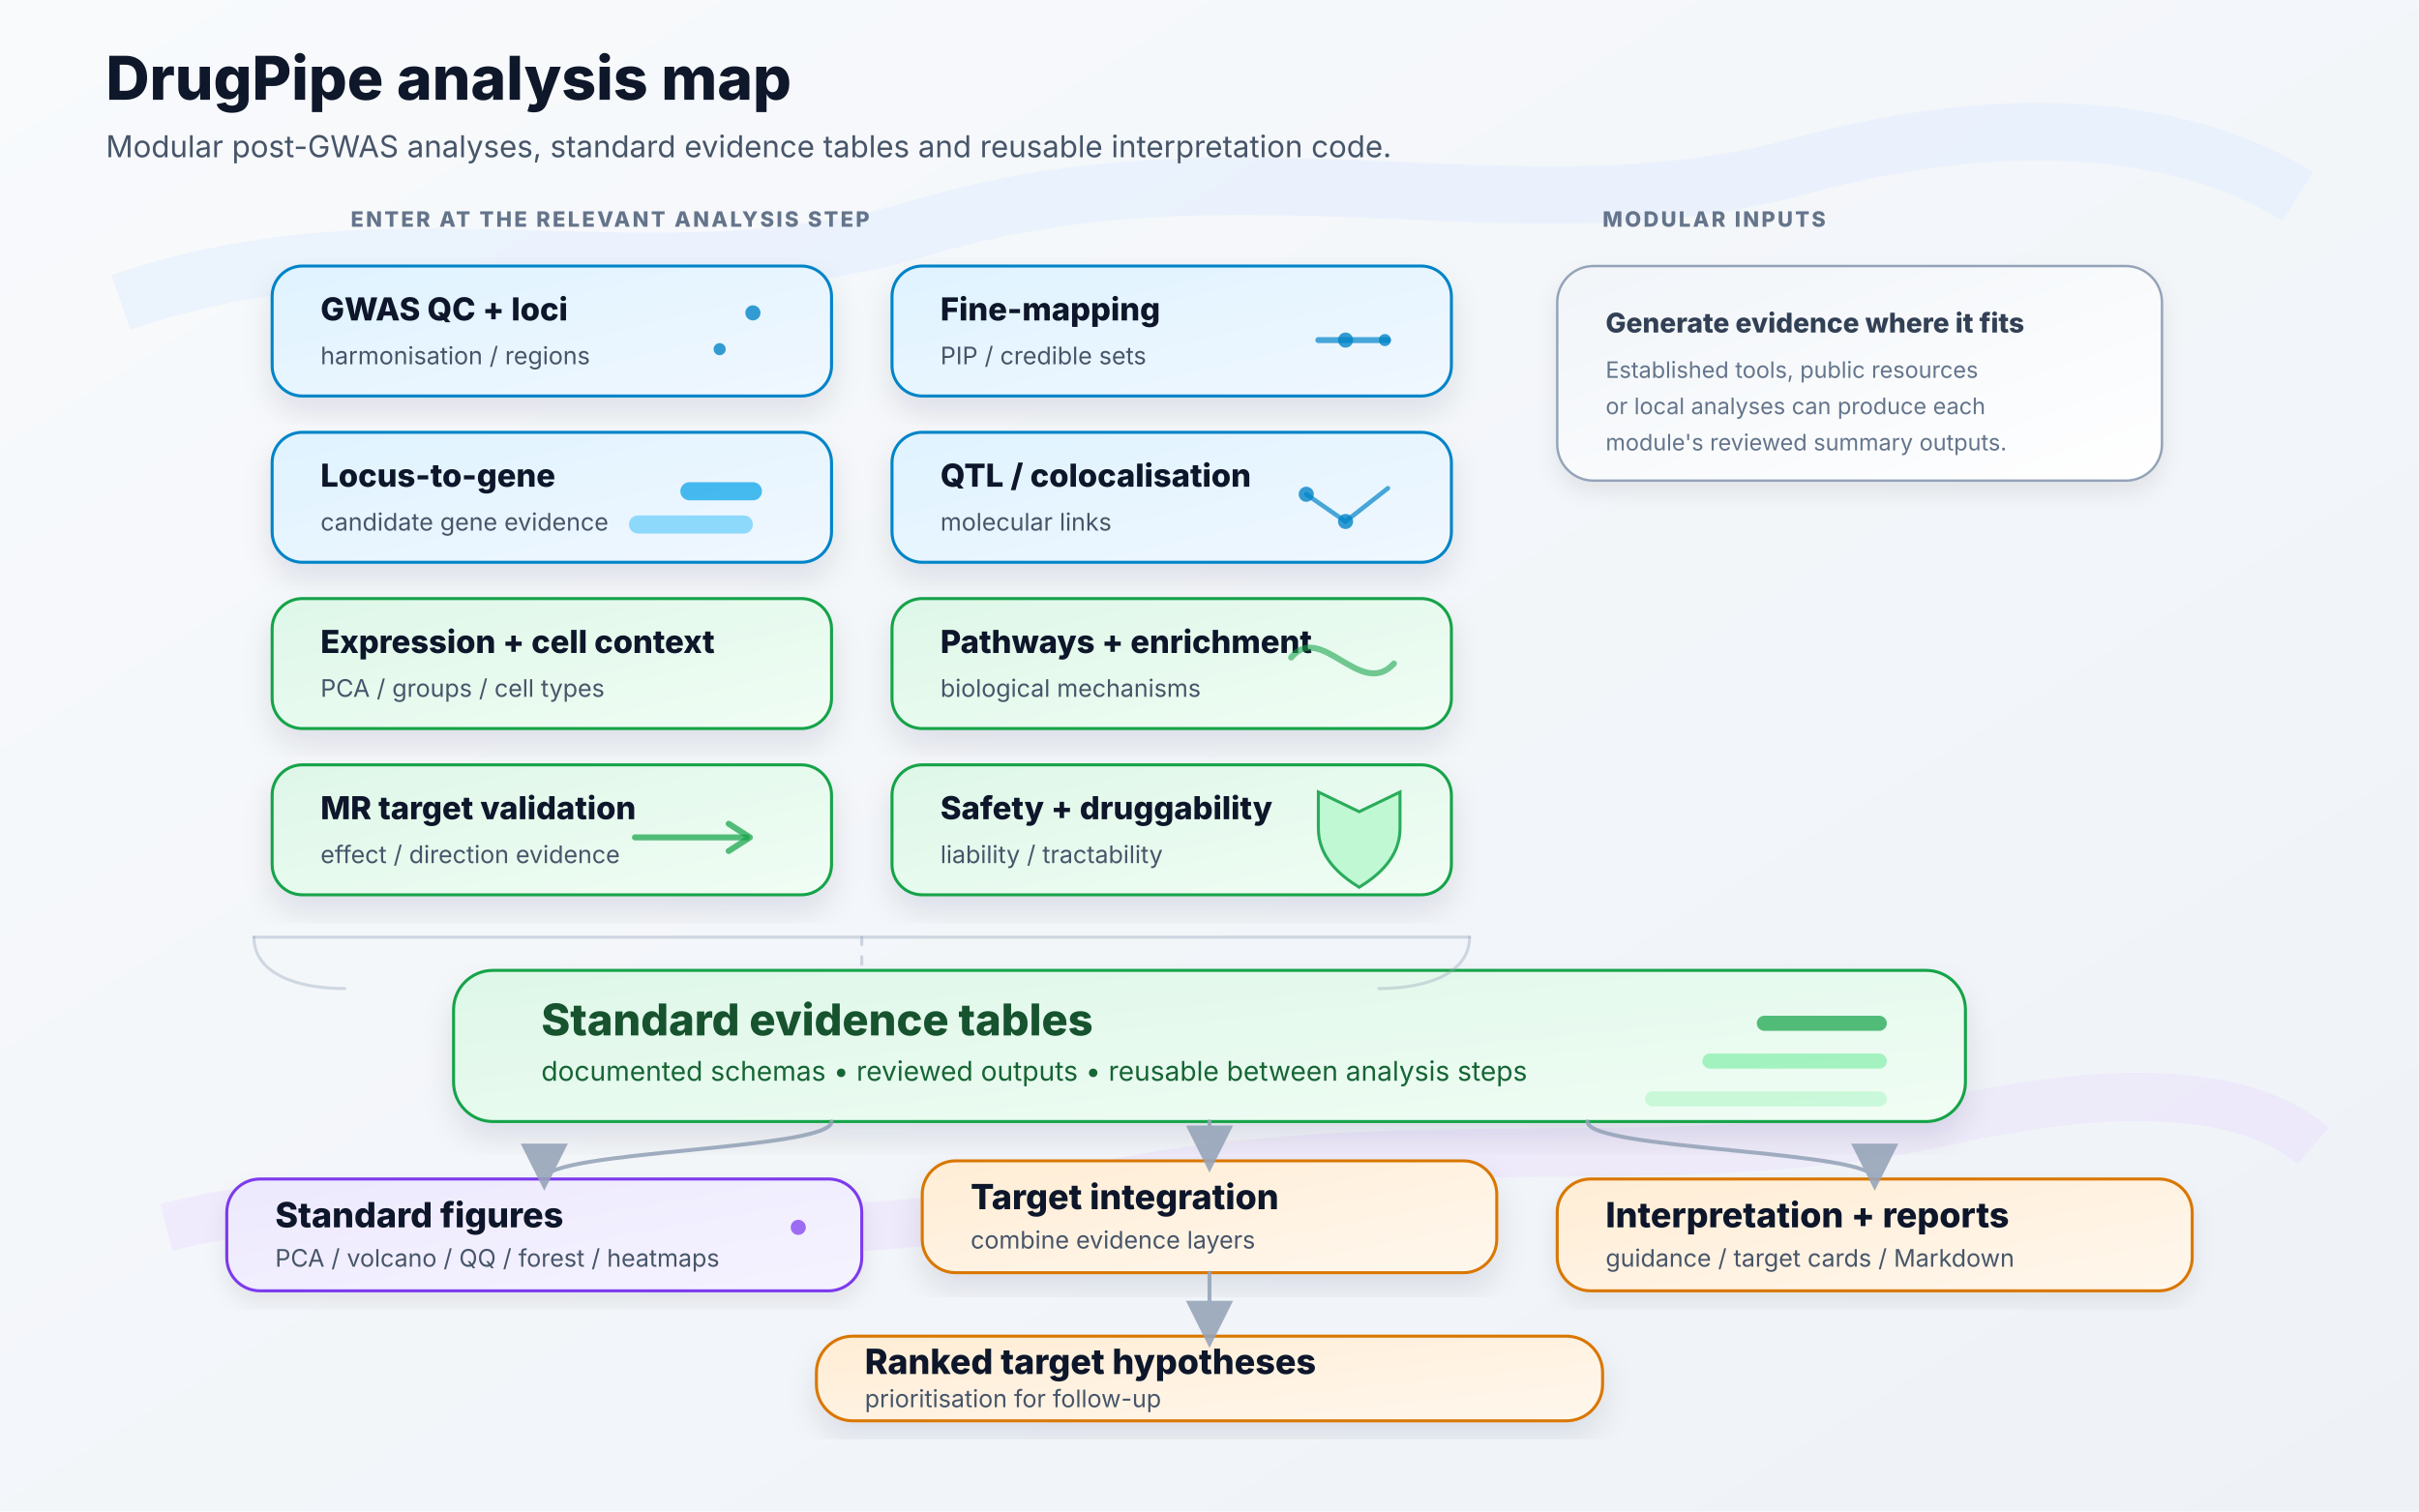
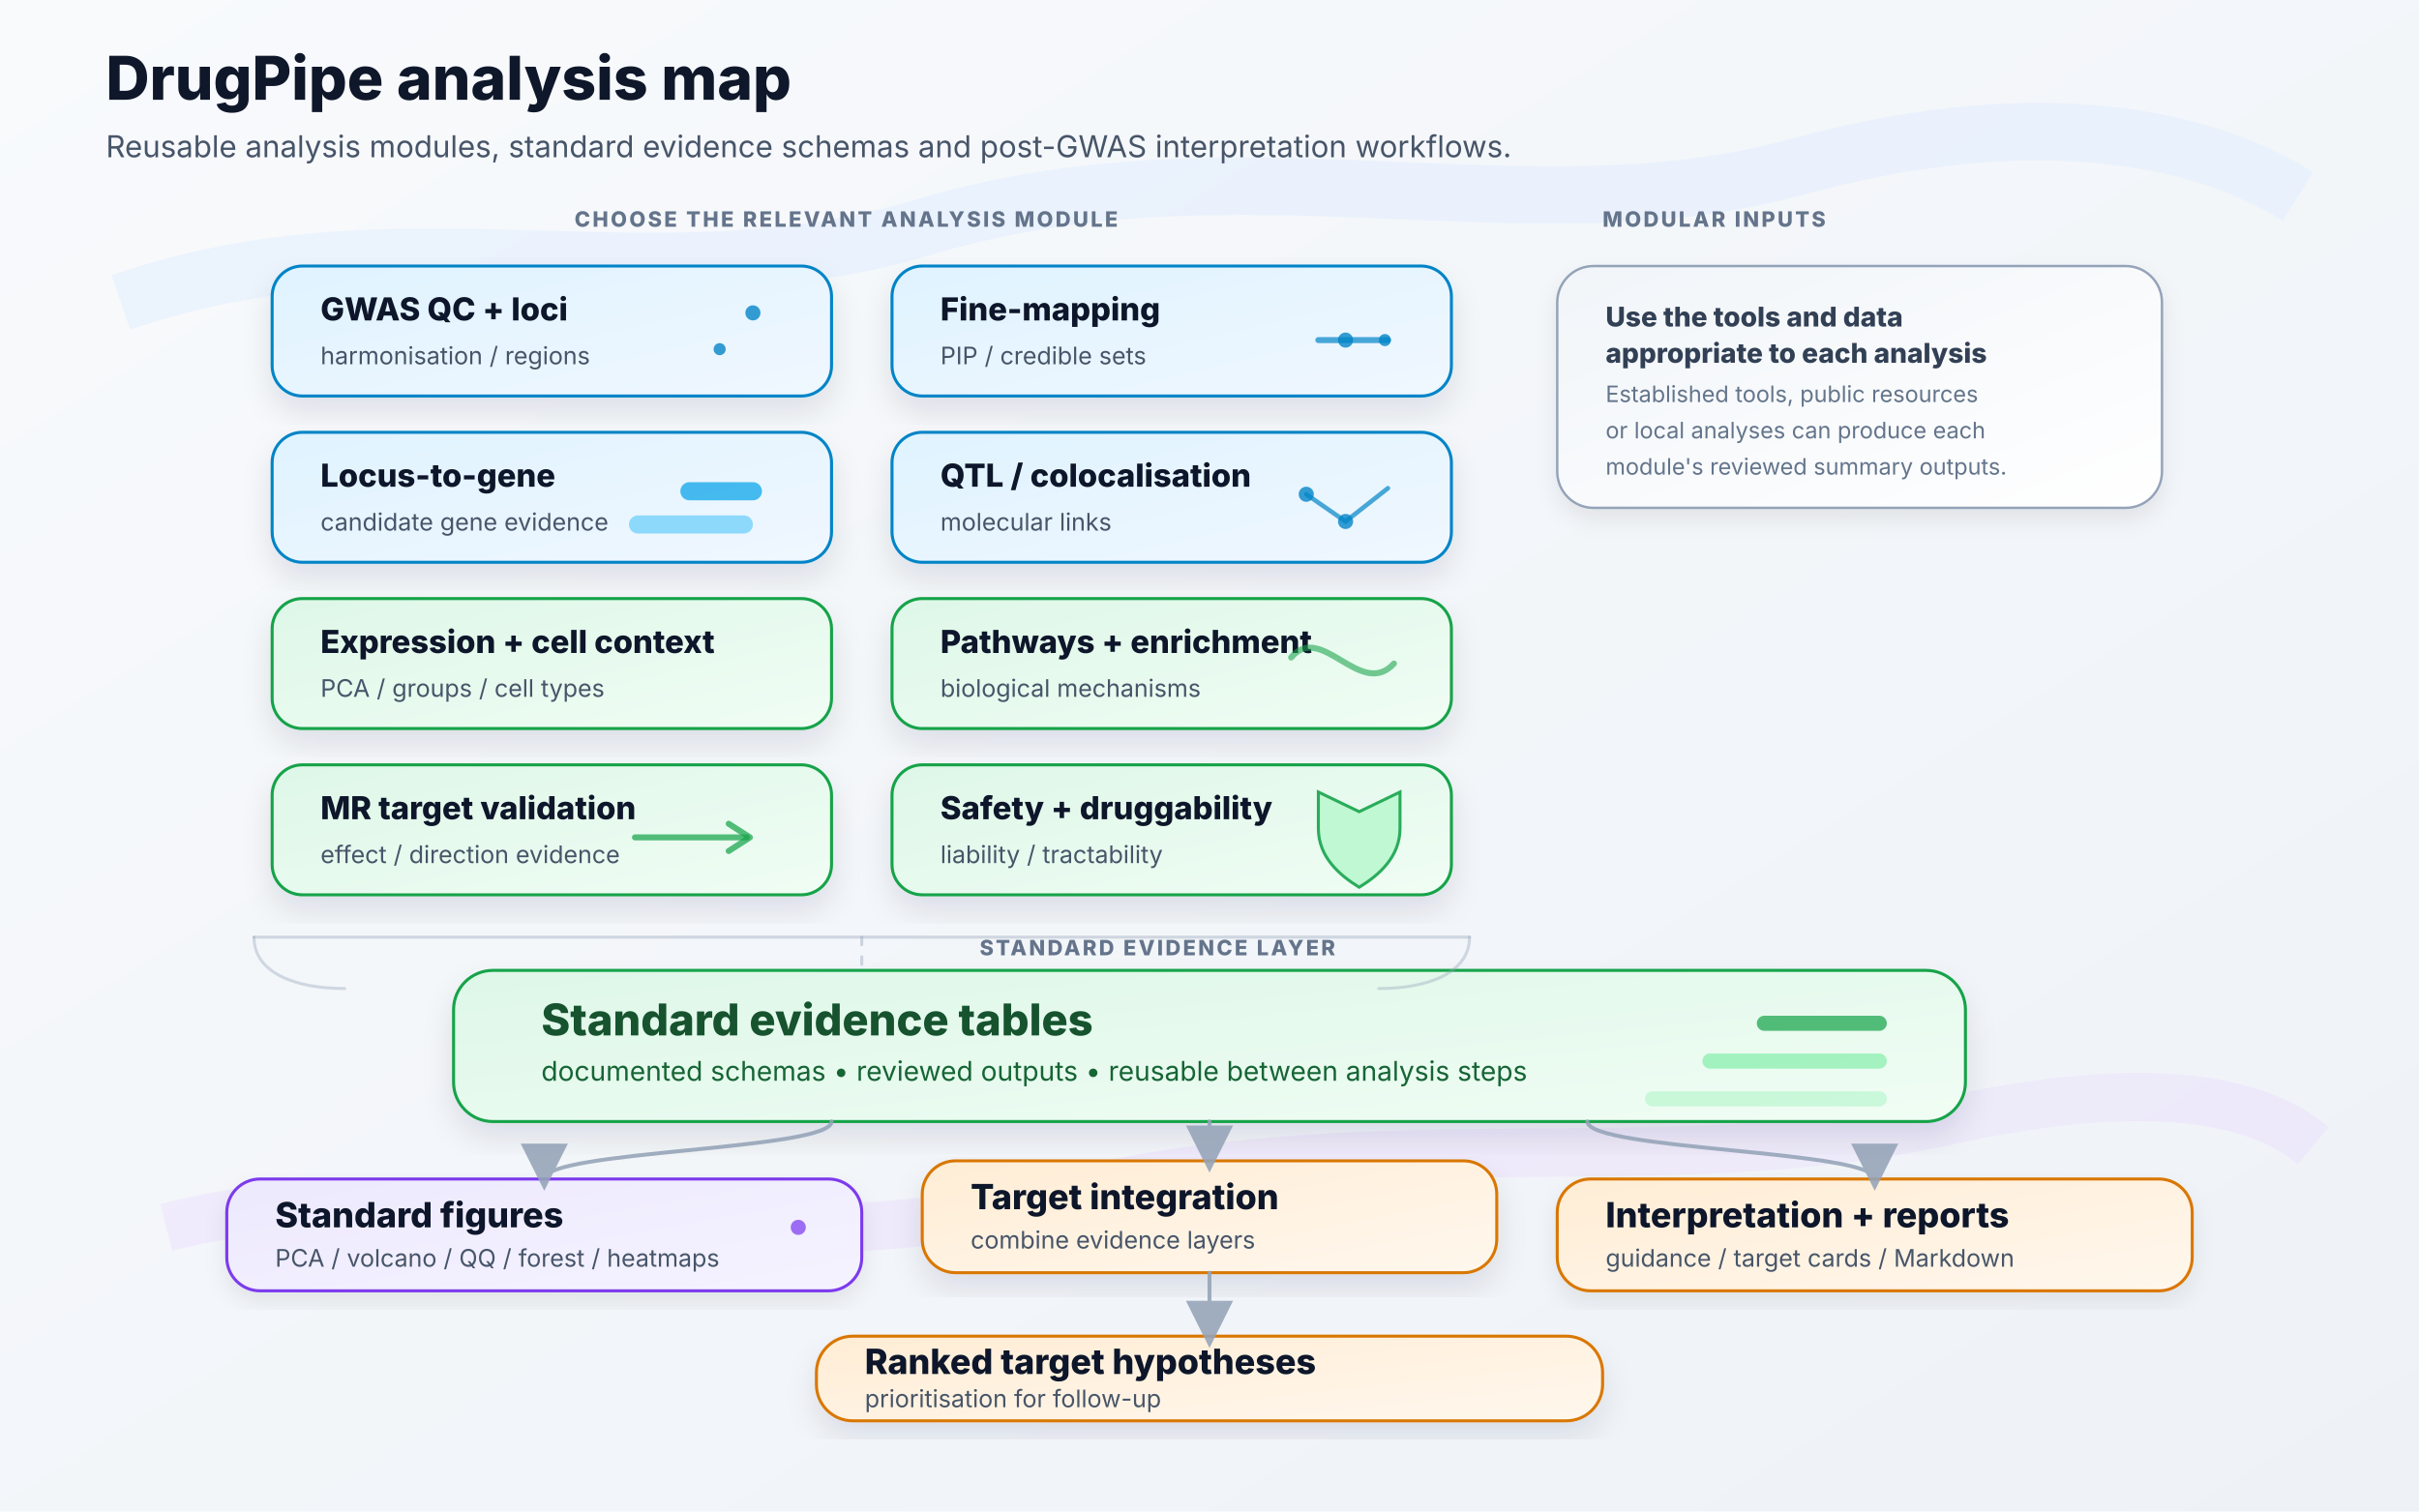
<svg xmlns="http://www.w3.org/2000/svg" width="1600" height="1000" viewBox="0 0 1600 1000" role="img" aria-labelledby="title desc">
  <defs>
    <linearGradient id="bg" x1="0" y1="0" x2="1" y2="1">
      <stop offset="0" stop-color="#f8fafc" />
      <stop offset="1" stop-color="#eef2f7" />
    </linearGradient>
    <linearGradient id="blueCard" x1="0" y1="0" x2="1" y2="1">
      <stop offset="0" stop-color="#dff3ff" />
      <stop offset="1" stop-color="#f0f7ff" />
    </linearGradient>
    <linearGradient id="greenCard" x1="0" y1="0" x2="1" y2="1">
      <stop offset="0" stop-color="#def7e8" />
      <stop offset="1" stop-color="#f0fdf4" />
    </linearGradient>
    <linearGradient id="neutralCard" x1="0" y1="0" x2="1" y2="1">
      <stop offset="0" stop-color="#f1f5f9" />
      <stop offset="1" stop-color="#ffffff" />
    </linearGradient>
    <linearGradient id="orangeCard" x1="0" y1="0" x2="1" y2="1">
      <stop offset="0" stop-color="#ffedd5" />
      <stop offset="1" stop-color="#fff7ed" />
    </linearGradient>
    <linearGradient id="purpleCard" x1="0" y1="0" x2="1" y2="1">
      <stop offset="0" stop-color="#ede9fe" />
      <stop offset="1" stop-color="#f5f3ff" />
    </linearGradient>
    <filter id="shadow" x="-14%" y="-18%" width="128%" height="140%">
      <feDropShadow dx="0" dy="10" stdDeviation="10" flood-color="#0f172a" flood-opacity="0.10" />
    </filter>
    <filter id="softShadow" x="-12%" y="-15%" width="124%" height="132%">
      <feDropShadow dx="0" dy="7" stdDeviation="7" flood-color="#0f172a" flood-opacity="0.075" />
    </filter>
    <marker id="arrow" markerWidth="12" markerHeight="12" refX="9" refY="6" orient="auto">
      <path d="M0 0 L12 6 L0 12 Z" fill="#94a3b8" />
    </marker>
    <style>
      .title { font: 800 40px Inter, Arial, sans-serif; fill: #0f172a; letter-spacing: 0; }
      .subtitle { font: 20px Inter, Arial, sans-serif; fill: #475569; letter-spacing: 0; }
      .zone { font: 800 14px Inter, Arial, sans-serif; fill: #64748b; letter-spacing: 1.5px; }
      .note-title { font: 800 18px Inter, Arial, sans-serif; fill: #334155; letter-spacing: 0; }
      .note { font: 15px Inter, Arial, sans-serif; fill: #64748b; letter-spacing: 0; }
      .card-title { font: 800 21px Inter, Arial, sans-serif; fill: #0f172a; letter-spacing: 0; }
      .card-sub { font: 16px Inter, Arial, sans-serif; fill: #475569; letter-spacing: 0; }
      .table-title { font: 800 29px Inter, Arial, sans-serif; fill: #14532d; letter-spacing: 0; }
      .table-sub { font: 18px Inter, Arial, sans-serif; fill: #166534; letter-spacing: 0; }
      .output-title { font: 800 23px Inter, Arial, sans-serif; fill: #0f172a; letter-spacing: 0; }
      .output-sub { font: 16px Inter, Arial, sans-serif; fill: #475569; letter-spacing: 0; }
      .blue { fill: url(#blueCard); stroke: #0284c7; stroke-width: 2; }
      .green { fill: url(#greenCard); stroke: #16a34a; stroke-width: 2; }
      .neutral { fill: url(#neutralCard); stroke: #94a3b8; stroke-width: 1.6; }
      .orange { fill: url(#orangeCard); stroke: #d97706; stroke-width: 2; }
      .purple { fill: url(#purpleCard); stroke: #7c3aed; stroke-width: 2; }
      .guide { stroke: #94a3b8; stroke-width: 2; fill: none; stroke-linecap: round; opacity: 0.38; }
      .flow { stroke: #94a3b8; stroke-width: 2.6; fill: none; marker-end: url(#arrow); stroke-linecap: round; opacity: 0.88; }
      .dash { stroke: #94a3b8; stroke-width: 2; fill: none; stroke-dasharray: 5 8; stroke-linecap: round; opacity: 0.42; }
      .tiny-dot { fill: #0284c7; opacity: 0.8; }
      .tiny-green { fill: #16a34a; opacity: 0.75; }
      .tiny-purple { fill: #7c3aed; opacity: 0.72; }
    </style>
  </defs>
  <rect width="1600" height="1000" fill="url(#bg)" />
  <path d="M80 200 C270 135 430 205 612 150 C820 88 1010 160 1190 110 C1336 70 1450 86 1520 130" fill="none" stroke="#dbeafe" stroke-width="38" opacity="0.42" />
  <path d="M110 812 C306 762 478 848 688 794 C905 738 1092 784 1286 742 C1412 714 1490 724 1530 758" fill="none" stroke="#e9d5ff" stroke-width="32" opacity="0.34" />
  <text class="title" x="70" y="66">DrugPipe analysis map</text>
-   <text class="subtitle" x="70" y="104">Modular post-GWAS analyses, standard evidence tables and reusable interpretation code.</text>
-   <text class="zone" x="232" y="150">ENTER AT THE RELEVANT ANALYSIS STEP</text>
+   <text class="subtitle" x="70" y="104">Reusable analysis modules, standard evidence schemas and post-GWAS interpretation workflows.</text>
+   <text class="zone" x="380" y="150">CHOOSE THE RELEVANT ANALYSIS MODULE</text>
  <text class="zone" x="1060" y="150">MODULAR INPUTS</text>
  <g filter="url(#shadow)" aria-label="gwas">
    <rect class="blue" x="180" y="176" width="370" height="86" rx="20" />
    <text class="card-title" x="212" y="212">
      <tspan x="212" dy="0">GWAS QC + loci</tspan>
    </text>
    <text class="card-sub" x="212" y="241">
      <tspan x="212" dy="0">harmonisation / regions</tspan>
    </text>
    <circle class="tiny-dot" cx="498" cy="207" r="5" />
    <circle class="tiny-dot" cx="476" cy="231" r="4" />
  </g>
  <g filter="url(#shadow)" aria-label="finemap">
    <rect class="blue" x="590" y="176" width="370" height="86" rx="20" />
    <text class="card-title" x="622" y="212">
      <tspan x="622" dy="0">Fine-mapping</tspan>
    </text>
    <text class="card-sub" x="622" y="241">
      <tspan x="622" dy="0">PIP / credible sets</tspan>
    </text>
    <path d="M872 225 H918" stroke="#0284c7" stroke-width="4" stroke-linecap="round" opacity="0.7" />
    <circle class="tiny-dot" cx="890" cy="225" r="5" />
    <circle class="tiny-dot" cx="916" cy="225" r="4" />
  </g>
  <g filter="url(#shadow)" aria-label="l2g">
    <rect class="blue" x="180" y="286" width="370" height="86" rx="20" />
    <text class="card-title" x="212" y="322">
      <tspan x="212" dy="0">Locus-to-gene</tspan>
    </text>
    <text class="card-sub" x="212" y="351">
      <tspan x="212" dy="0">candidate gene evidence</tspan>
    </text>
    <rect x="450" y="319" width="54" height="12" rx="6" fill="#0ea5e9" opacity="0.75" />
    <rect x="416" y="341" width="82" height="12" rx="6" fill="#7dd3fc" opacity="0.85" />
  </g>
  <g filter="url(#shadow)" aria-label="qtl">
    <rect class="blue" x="590" y="286" width="370" height="86" rx="20" />
    <text class="card-title" x="622" y="322">
      <tspan x="622" dy="0">QTL / colocalisation</tspan>
    </text>
    <text class="card-sub" x="622" y="351">
      <tspan x="622" dy="0">molecular links</tspan>
    </text>
    <circle class="tiny-dot" cx="864" cy="327" r="5" />
    <circle class="tiny-dot" cx="890" cy="345" r="5" />
    <path d="M864 327 L890 345 L918 323" stroke="#0284c7" stroke-width="3" fill="none" stroke-linecap="round" opacity="0.7" />
  </g>
  <g filter="url(#shadow)" aria-label="expression">
    <rect class="green" x="180" y="396" width="370" height="86" rx="20" />
    <text class="card-title" x="212" y="432">
      <tspan x="212" dy="0">Expression + cell context</tspan>
    </text>
    <text class="card-sub" x="212" y="461">
      <tspan x="212" dy="0">PCA / groups / cell types</tspan>
    </text>
  </g>
  <g filter="url(#shadow)" aria-label="pathways">
    <rect class="green" x="590" y="396" width="370" height="86" rx="20" />
    <text class="card-title" x="622" y="432">
      <tspan x="622" dy="0">Pathways + enrichment</tspan>
    </text>
    <text class="card-sub" x="622" y="461">
      <tspan x="622" dy="0">biological mechanisms</tspan>
    </text>
    <path d="M854 435 C874 411 900 463 922 439" stroke="#16a34a" stroke-width="4" fill="none" stroke-linecap="round" opacity="0.58" />
  </g>
  <g filter="url(#shadow)" aria-label="mr">
    <rect class="green" x="180" y="506" width="370" height="86" rx="20" />
    <text class="card-title" x="212" y="542">
      <tspan x="212" dy="0">MR target validation</tspan>
    </text>
    <text class="card-sub" x="212" y="571">
      <tspan x="212" dy="0">effect / direction evidence</tspan>
    </text>
    <path d="M420 554 H494" stroke="#16a34a" stroke-width="4" stroke-linecap="round" opacity="0.72" />
    <path d="M482 545 L496 554 L482 563" stroke="#16a34a" stroke-width="4" fill="none" stroke-linecap="round" stroke-linejoin="round" opacity="0.72" />
  </g>
  <g filter="url(#shadow)" aria-label="safety">
    <rect class="green" x="590" y="506" width="370" height="86" rx="20" />
    <text class="card-title" x="622" y="542">
      <tspan x="622" dy="0">Safety + druggability</tspan>
    </text>
    <text class="card-sub" x="622" y="571">
      <tspan x="622" dy="0">liability / tractability</tspan>
    </text>
    <path d="M872 524 L899 537 L926 524 V548 C926 567 912 579 899 587 C886 579 872 567 872 548 Z" fill="#bbf7d0" stroke="#16a34a" stroke-width="2" opacity="0.9" />
  </g>
  <g filter="url(#softShadow)" aria-label="note">
-     <rect class="neutral" x="1030" y="176" width="400" height="142" rx="24" />
-     <text class="note-title" x="1062" y="220">
-       <tspan x="1062" dy="0">Generate evidence where it fits</tspan>
-     </text>
-     <text class="note" x="1062" y="250">
+     <rect class="neutral" x="1030" y="176" width="400" height="160" rx="24" />
+     <text class="note-title" x="1062" y="216">
+       <tspan x="1062" dy="0">Use the tools and data</tspan>
+       <tspan x="1062" dy="24">appropriate to each analysis</tspan>
+     </text>
+     <text class="note" x="1062" y="266">
      <tspan x="1062" dy="0">Established tools, public resources</tspan>
      <tspan x="1062" dy="24">or local analyses can produce each</tspan>
      <tspan x="1062" dy="24">module's reviewed summary outputs.</tspan>
    </text>
  </g>
  <g filter="url(#shadow)" aria-label="evidence_tables">
    <rect class="green" x="300" y="642" width="1000" height="100" rx="26" />
    <text class="table-title" x="358" y="685">
      <tspan x="358" dy="0">Standard evidence tables</tspan>
    </text>
    <text class="table-sub" x="358" y="715">
      <tspan x="358" dy="0">documented schemas • reviewed outputs • reusable between analysis steps</tspan>
    </text>
    <rect x="1162" y="672" width="86" height="10" rx="5" fill="#16a34a" opacity="0.72" />
    <rect x="1126" y="697" width="122" height="10" rx="5" fill="#86efac" opacity="0.72" />
    <rect x="1088" y="722" width="160" height="10" rx="5" fill="#bbf7d0" opacity="0.72" />
  </g>
  <g filter="url(#softShadow)" aria-label="figures">
    <rect class="purple" x="150" y="780" width="420" height="74" rx="22" />
    <text class="output-title" x="182" y="812">
      <tspan x="182" dy="0">Standard figures</tspan>
    </text>
    <text class="output-sub" x="182" y="838">
      <tspan x="182" dy="0">PCA / volcano / QQ / forest / heatmaps</tspan>
    </text>
    <circle class="tiny-purple" cx="528" cy="812" r="5" />
  </g>
  <g filter="url(#shadow)" aria-label="target_integration">
    <rect class="orange" x="610" y="768" width="380" height="74" rx="22" />
    <text class="output-title" x="642" y="800">
      <tspan x="642" dy="0">Target integration</tspan>
    </text>
    <text class="output-sub" x="642" y="826">
      <tspan x="642" dy="0">combine evidence layers</tspan>
    </text>
  </g>
  <g filter="url(#softShadow)" aria-label="reports">
    <rect class="orange" x="1030" y="780" width="420" height="74" rx="22" />
    <text class="output-title" x="1062" y="812">
      <tspan x="1062" dy="0">Interpretation + reports</tspan>
    </text>
    <text class="output-sub" x="1062" y="838">
      <tspan x="1062" dy="0">guidance / target cards / Markdown</tspan>
    </text>
  </g>
  <g filter="url(#shadow)" aria-label="ranked">
    <rect class="orange" x="540" y="884" width="520" height="56" rx="24" />
    <text class="output-title" x="572" y="909">
      <tspan x="572" dy="0">Ranked target hypotheses</tspan>
    </text>
    <text class="output-sub" x="572" y="931">
      <tspan x="572" dy="0">prioritisation for follow-up</tspan>
    </text>
  </g>
  <path class="guide" d="M168 620 H972" />
  <path class="guide" d="M168 620 C168 644 196 654 228 654" />
  <path class="guide" d="M972 620 C972 644 944 654 912 654" />
  <path class="dash" d="M570 620 V642" />
+   <text class="zone" x="648" y="632">STANDARD EVIDENCE LAYER</text>
  <path class="flow" d="M550 742 C550 761 360 761 360 780" />
  <path class="flow" d="M800 742 L800 768" />
  <path class="flow" d="M1050 742 C1050 761 1240 761 1240 780" />
  <path class="flow" d="M800 842 L800 884" />
</svg>
